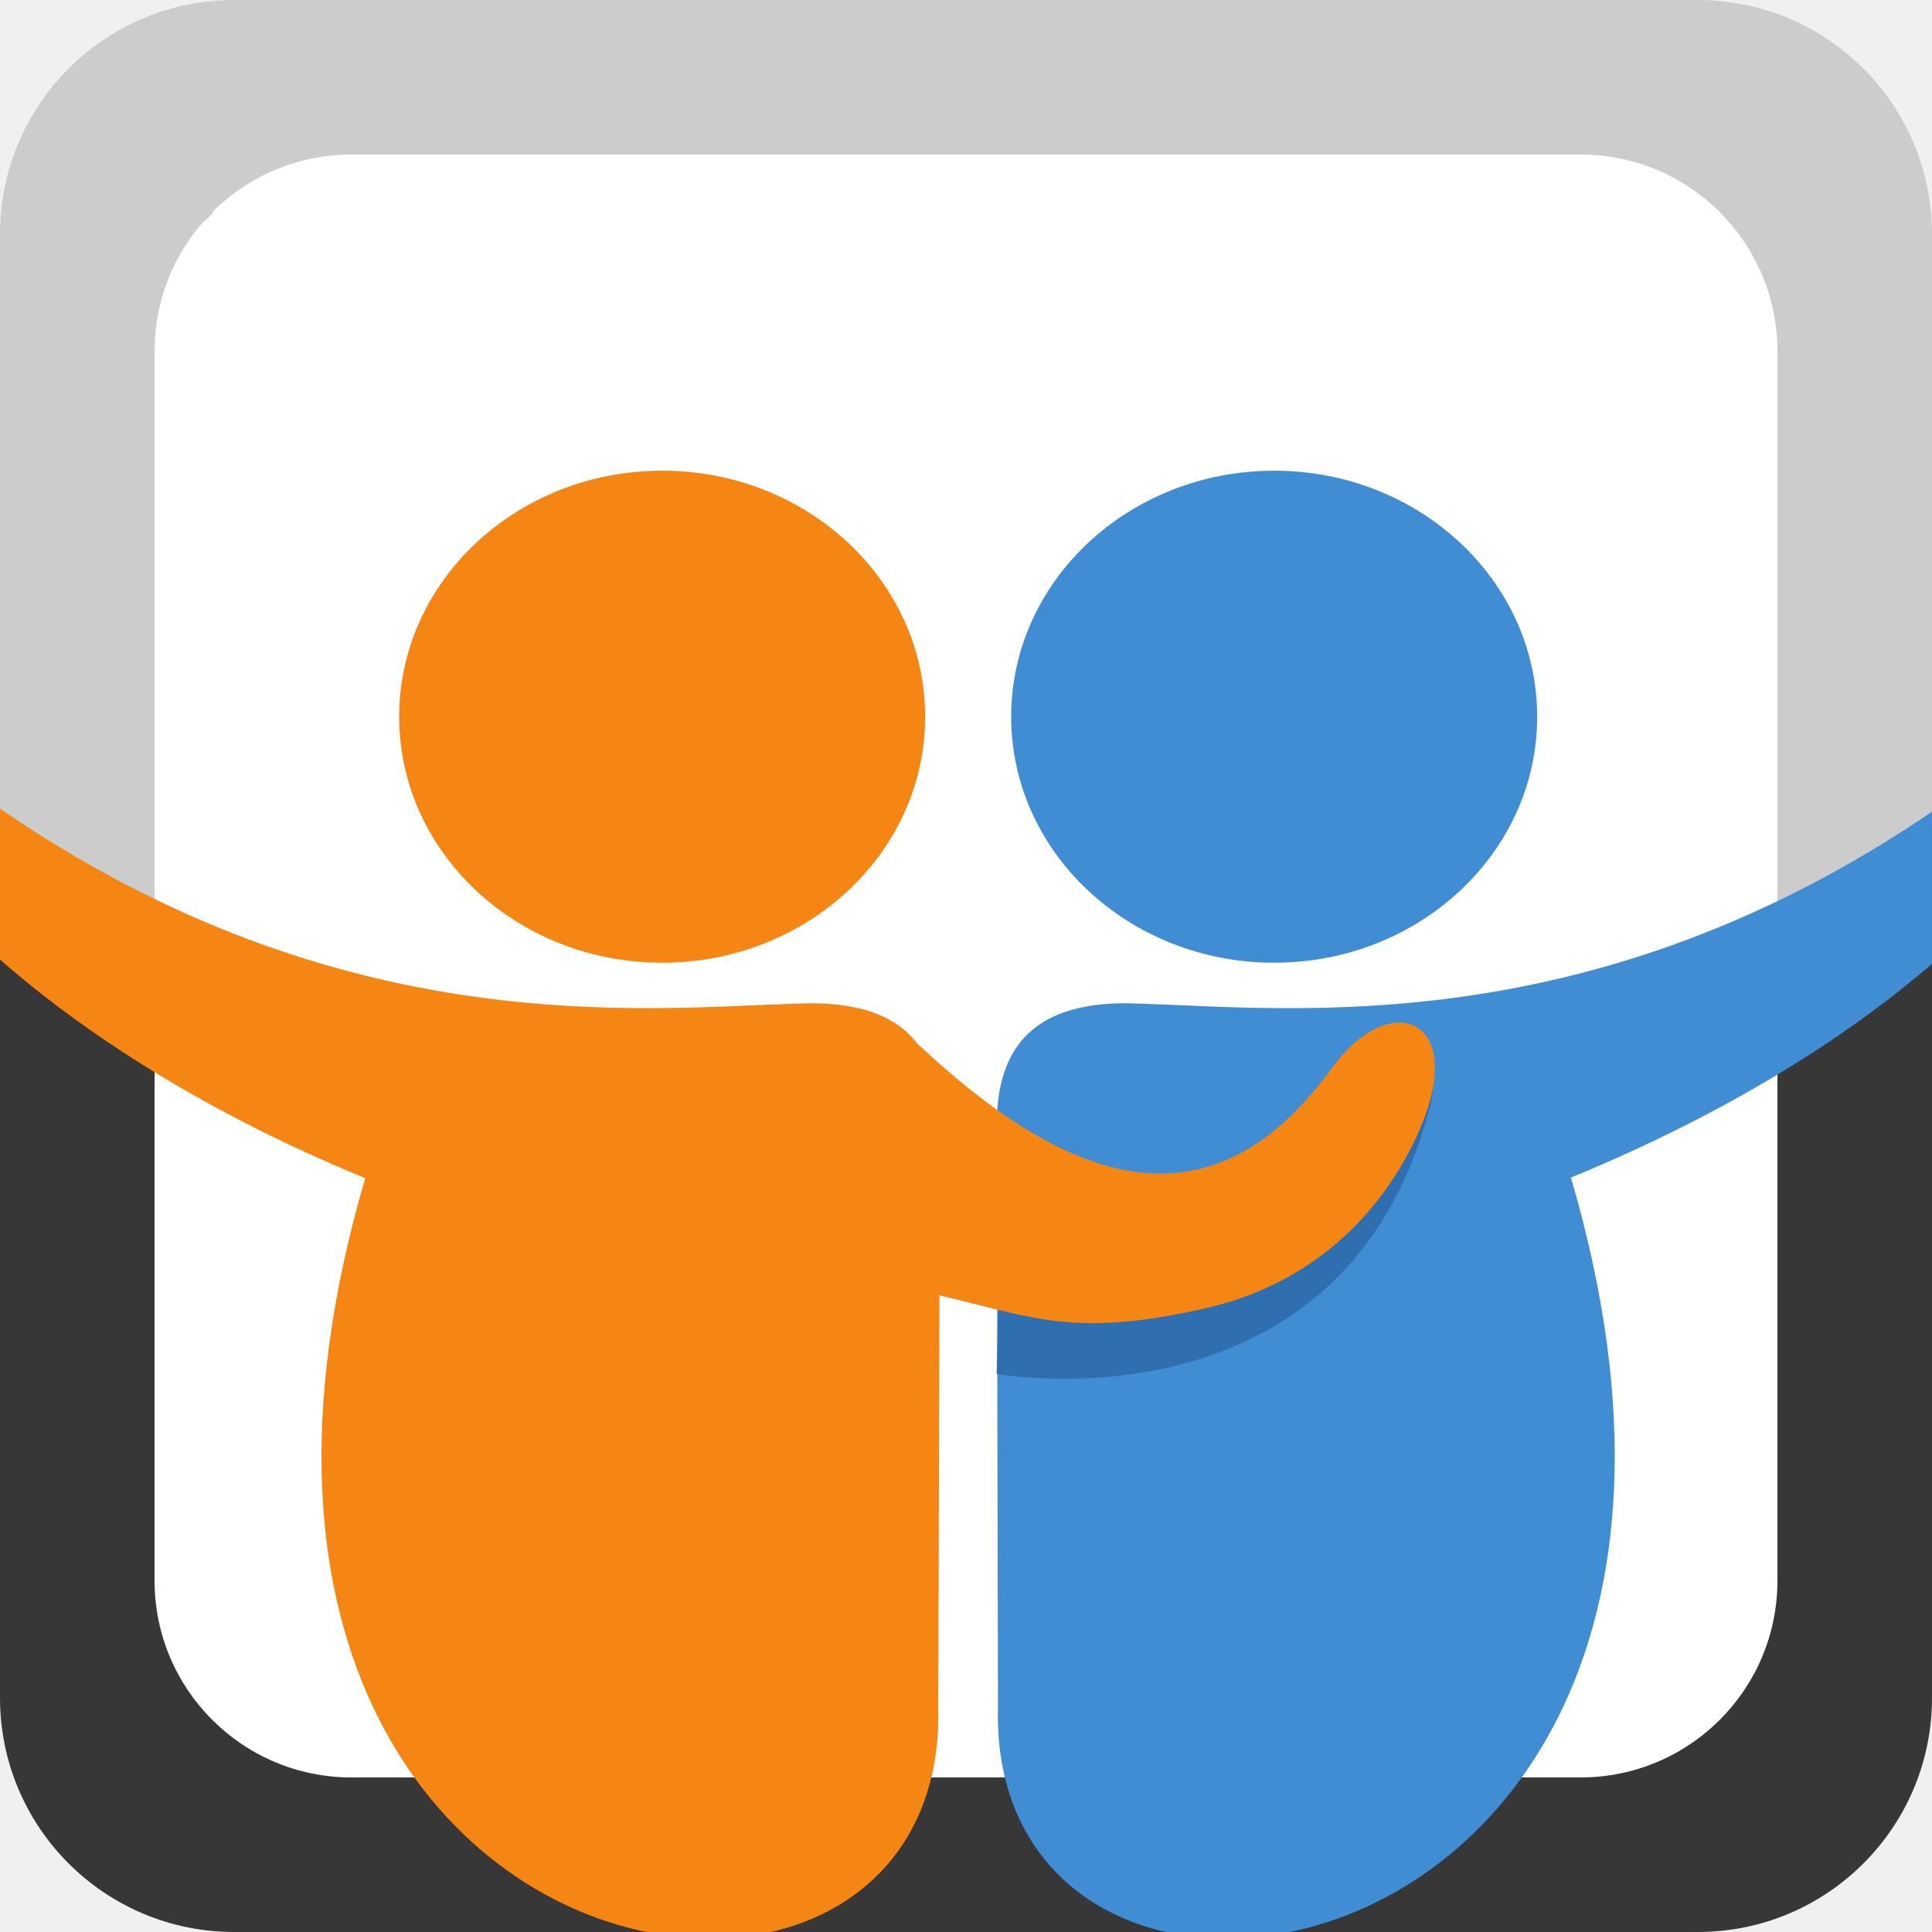
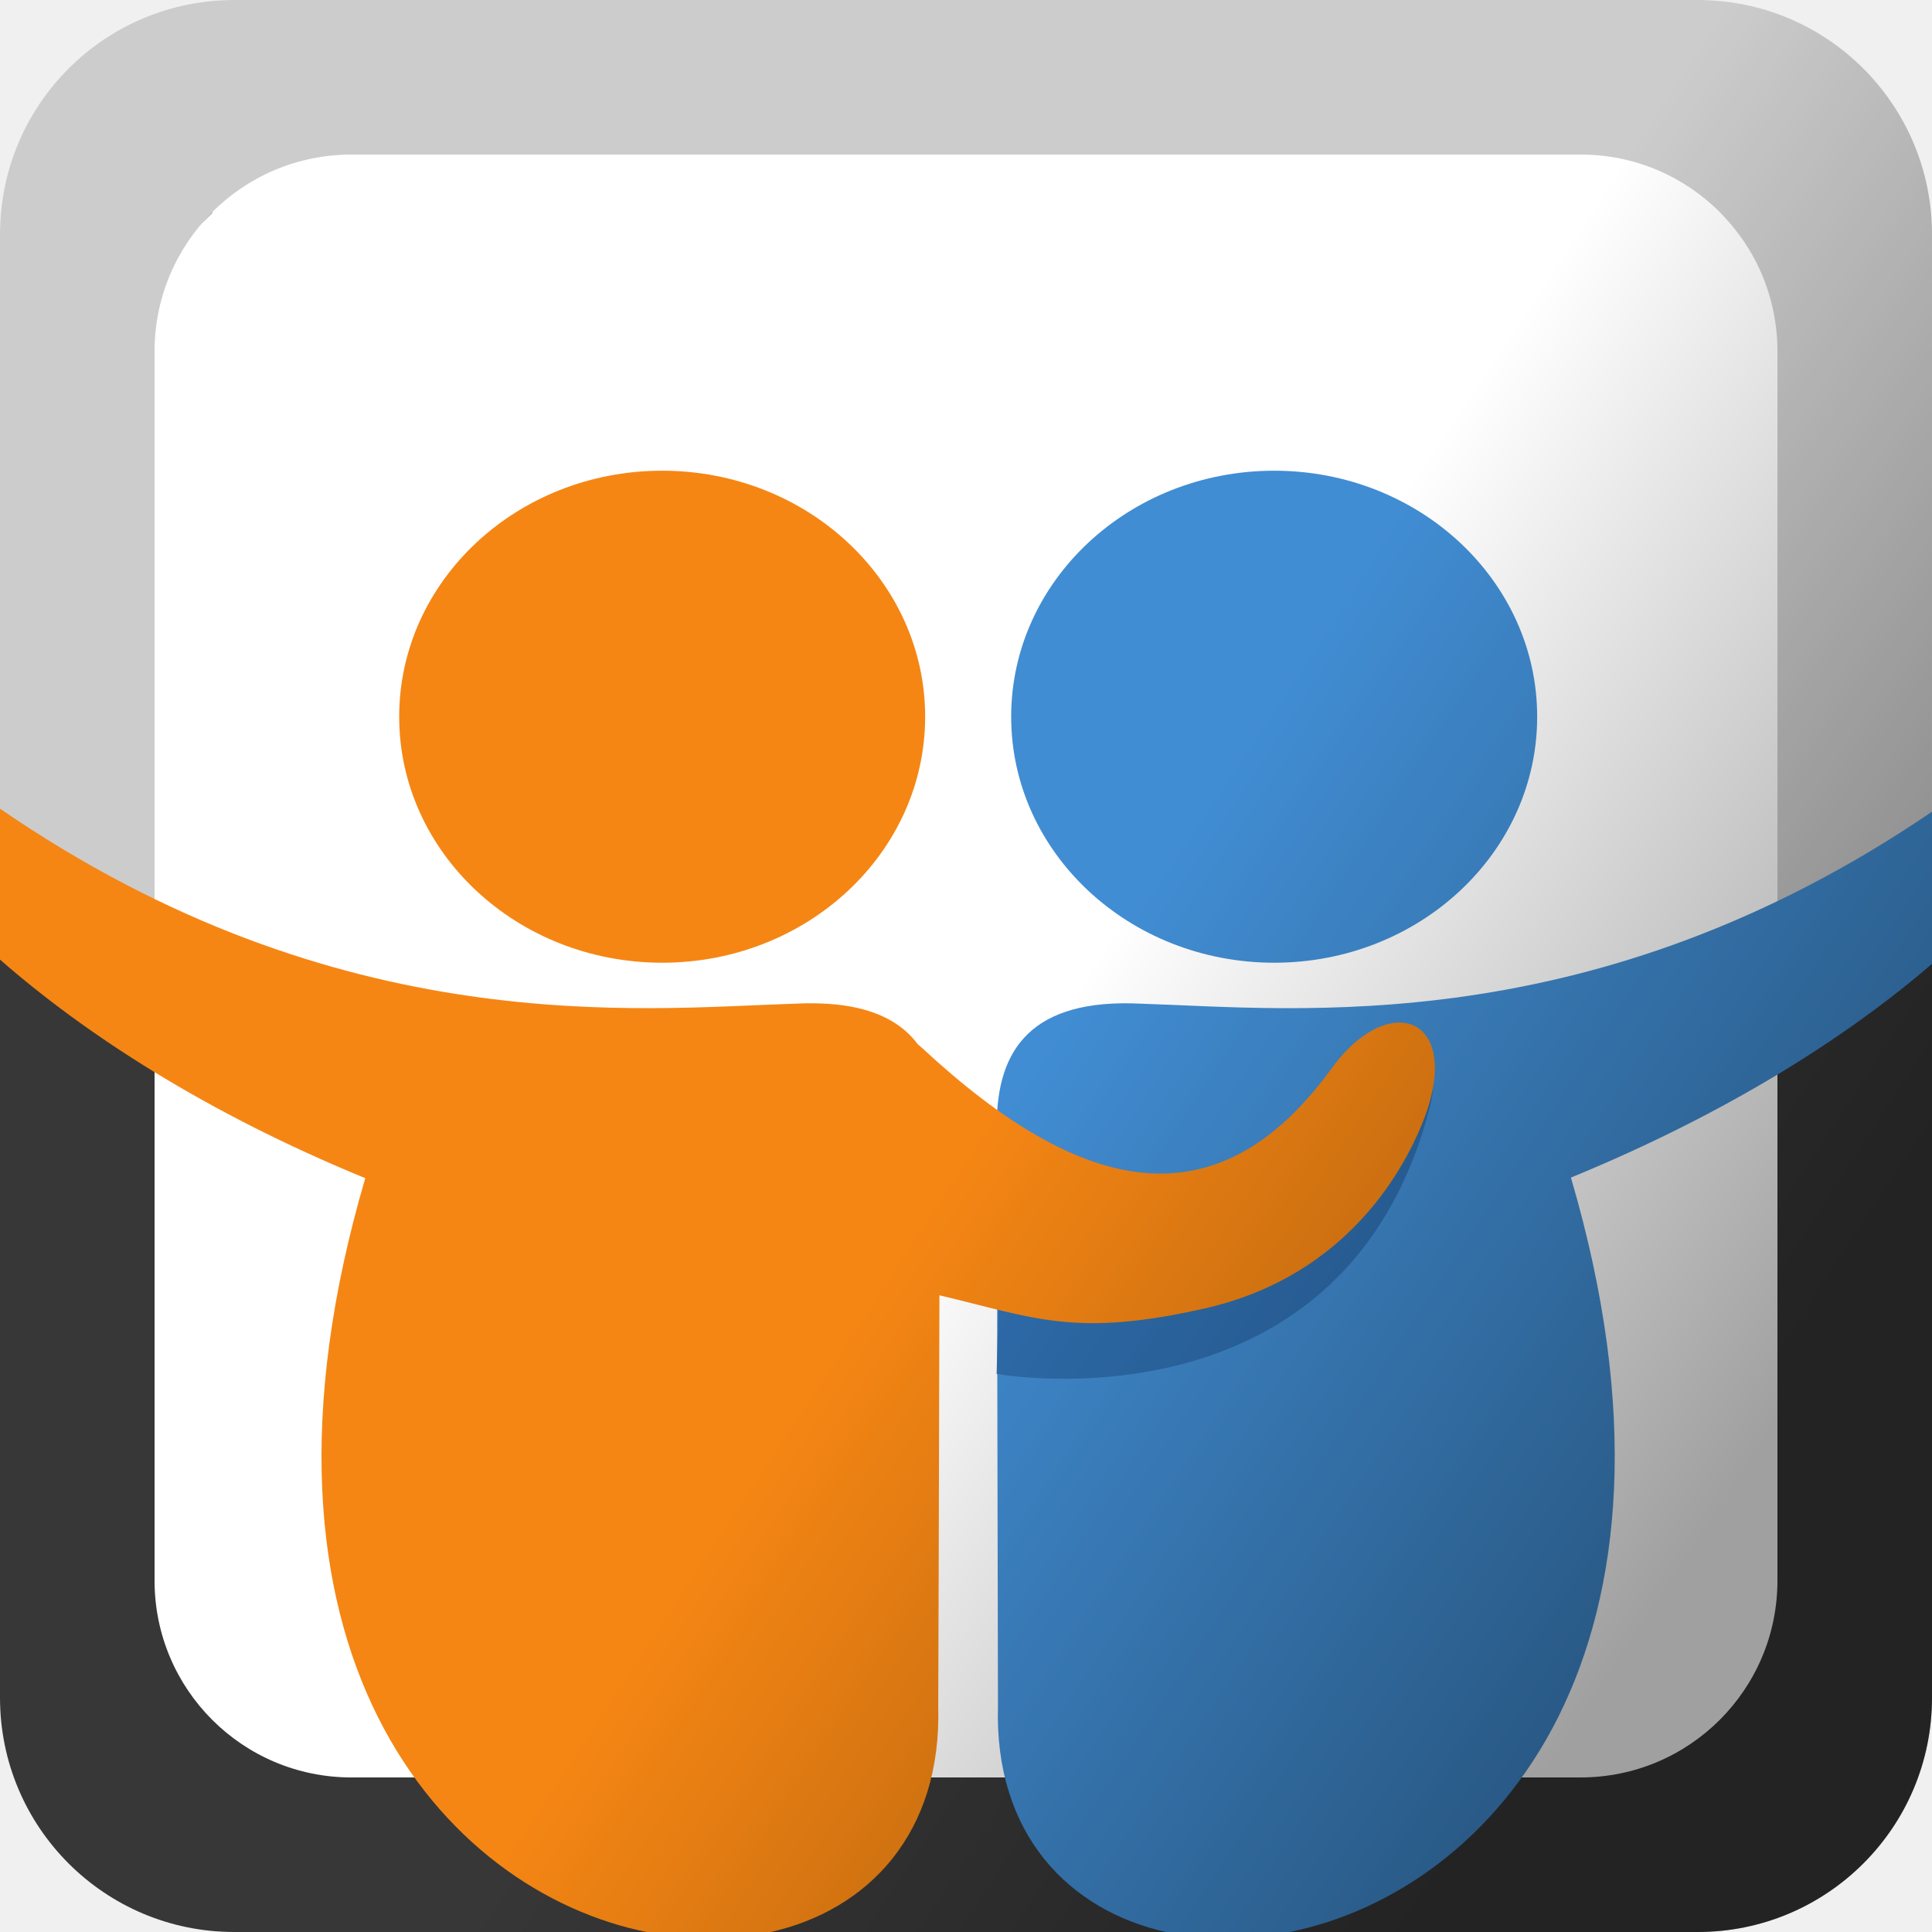
- <svg xmlns="http://www.w3.org/2000/svg" width="100" height="100" id="svg2" version="1.1">
+ <svg xmlns="http://www.w3.org/2000/svg" xmlns:xlink="http://www.w3.org/1999/xlink" width="100" height="100" id="svg2" version="1.1">
  <defs id="defs4">
    <clipPath id="clipPath3580" clipPathUnits="userSpaceOnUse">
      <path id="path3582" d="M 443.785,544.898 C 409.242,434 402.398,341.109 414.262,265.391 c 13.515,-48.692 35.187,-96.52 67.871,-141.539 -65.863,111.347 -79.891,265 -38.348,421.046" />
    </clipPath>
    <clipPath id="clipPath3570" clipPathUnits="userSpaceOnUse">
      <path id="path3572" d="M 0,1862.52 0,0 l 7424.77,0 0,1862.52 -7424.77,0 z" />
    </clipPath>
    <clipPath id="clipPath3496" clipPathUnits="userSpaceOnUse">
      <path id="path3498" d="m 720.762,709.41 c -104.77,0 -226.403,-28.449 -255.473,-102.609 -8.109,-21.27 -15.238,-41.86 -21.504,-61.903 C 402.242,388.852 416.27,235.199 482.133,123.852 449.449,168.871 427.777,216.699 414.262,265.391 442.035,88.16 572.156,4.75 689.004,4.75 c 106.68,0 202.281,69.488 198.941,200.43 0,-0.102 0,-0.16 0,-0.16 -0.058,0 -1.785,211.699 -2.871,346.261 -0.508,62.77 -0.902,108.84 -0.902,108.84 -0.246,18.859 -31.336,33.77 -76.567,42.039 -25.457,4.66 -55.386,7.25 -86.843,7.25" />
    </clipPath>
    <clipPath id="clipPath3478" clipPathUnits="userSpaceOnUse">
      <path id="path3480" d="M 0,1862.52 0,0 l 7424.77,0 0,1862.52 -7424.77,0 z" />
    </clipPath>
    <clipPath id="clipPath3442" clipPathUnits="userSpaceOnUse">
      <path id="path3444" d="m 1188.35,1282.19 c -4.92,0 -10.18,-0.26 -15.7,-0.78 -171.11,-17.3 -194.041,-168.77 -181.857,-238.89 0,0 39.717,185.59 183.247,185.59 88.85,0 86.35,54.11 14.31,54.08" />
    </clipPath>
    <clipPath id="clipPath3304" clipPathUnits="userSpaceOnUse">
      <path id="path3306" d="m 1185.26,1300.13 c -121.54,0 -220.194,-92.58 -220.194,-206.2 0,-114.055 98.654,-206.153 220.194,-206.153 121.57,0 220.2,92.098 220.2,206.153 0,113.62 -98.63,206.2 -220.2,206.2 M 990.793,1042.52 c -12.184,70.12 10.747,221.59 181.857,238.89 5.52,0.52 10.78,0.78 15.7,0.78 72.04,0.03 74.54,-54.08 -14.31,-54.08 -143.53,0 -183.247,-185.59 -183.247,-185.59" />
    </clipPath>
    <clipPath id="clipPath3294" clipPathUnits="userSpaceOnUse">
      <path id="path3296" d="M 0,1862.52 0,0 l 7424.77,0 0,1862.52 -7424.77,0 z" />
    </clipPath>
    <clipPath id="clipPath3270" clipPathUnits="userSpaceOnUse">
      <path id="path3272" d="m 669.473,1282.19 c -4.922,0 -10.192,-0.26 -15.766,-0.78 -171.113,-17.3 -194.019,-168.77 -181.867,-238.89 0,0 39.746,185.59 183.73,185.59 88.434,0 86.301,54.11 13.903,54.08" />
    </clipPath>
    <clipPath id="clipPath3196" clipPathUnits="userSpaceOnUse">
      <path id="path3198" d="m 667.719,1296.36 c -120.606,0 -218.778,-91.64 -218.778,-204.76 0,-113.147 98.172,-204.768 218.778,-204.768 120.636,0 218.797,91.621 218.797,204.768 0,113.12 -98.161,204.76 -218.797,204.76 M 471.84,1042.52 c -12.152,70.12 10.754,221.59 181.867,238.89 5.574,0.52 10.844,0.78 15.766,0.78 72.398,0.03 74.531,-54.08 -13.903,-54.08 -143.984,0 -183.73,-185.59 -183.73,-185.59" />
    </clipPath>
    <clipPath id="clipPath3186" clipPathUnits="userSpaceOnUse">
      <path id="path3188" d="M 0,1862.52 0,0 l 7424.77,0 0,1862.52 -7424.77,0 z" />
    </clipPath>
    <clipPath id="clipPath3048" clipPathUnits="userSpaceOnUse">
      <path id="path3050" d="m 1178.69,722.762 c -85.91,0 -168.89,-15.774 -202.749,-38.25 35.719,-20 69.859,-30.641 102.429,-30.641 46.29,0 89.41,21.52 129.49,68.277 -9.72,0.411 -19.47,0.614 -29.17,0.614 m 129.37,-13.953 c -53.21,-201.95 -221.93,-230.118 -311.697,-230.118 -15.215,0 -28.175,0.821 -37.922,1.739 C 957.438,353.148 956.223,206 956.191,206 c 0,0 0,0.059 0,0.148 C 952.848,74.59 1045.01,3.629 1151.24,3.629 c 19.05,0 38.58,2.332 58.08,6.941 62.65,14.879 125.08,54.039 171.65,119.371 72.27,101.43 106.32,266.039 43.67,501.149 -15.47,39.262 -60.4,64.012 -116.58,77.719" />
    </clipPath>
    <clipPath id="clipPath3012" clipPathUnits="userSpaceOnUse">
      <path id="path3014" d="M 0,1862.52 0,0 l 7424.77,0 0,1862.52 -7424.77,0 z" />
    </clipPath>
    <clipPath id="clipPath4496" clipPathUnits="userSpaceOnUse">
      <path id="path4498" d="m 0,5952.76 8418.9,0 L 8418.9,0 0,0 0,5952.76 z" />
    </clipPath>
    <clipPath id="clipPath4476" clipPathUnits="userSpaceOnUse">
      <path id="path4478" d="m 878.879,2529.25 c 13.519,-48.7 35.18,-96.52 67.871,-141.54 l 0,0 c -65.871,111.35 -79.898,264.99 -38.352,421.05 l 0,0 c -34.546,-110.9 -41.378,-203.79 -29.519,-279.51" />
    </clipPath>
    <clipPath id="clipPath4466" clipPathUnits="userSpaceOnUse">
      <path id="path4468" d="m 0,5952.76 8418.9,0 L 8418.9,0 0,0 0,5952.76 z" />
    </clipPath>
    <clipPath id="clipPath4392" clipPathUnits="userSpaceOnUse">
      <path id="path4394" d="m 929.898,2870.66 c -8.109,-21.28 -15.238,-41.86 -21.5,-61.9 l 0,0 c -41.546,-156.06 -27.519,-309.7 38.352,-421.05 l 0,0 c -32.691,45.02 -54.352,92.84 -67.871,141.54 l 0,0 C 906.648,2352.02 1036.77,2268.6 1153.62,2268.6 l 0,0 c 106.68,0 202.27,69.49 198.94,200.43 l 0,0 0,-0.15 c -0.06,0 -1.79,211.7 -2.88,346.26 l 0,0 c -0.5,62.77 -0.9,108.83 -0.9,108.83 l 0,0 c -0.24,18.87 -31.33,33.77 -76.56,42.04 l 0,0 c -25.46,4.67 -55.39,7.26 -86.85,7.26 l 0,0 c -104.77,0 -226.39,-28.45 -255.472,-102.61" />
    </clipPath>
    <clipPath id="clipPath4374" clipPathUnits="userSpaceOnUse">
      <path id="path4376" d="m 0,5952.76 8418.9,0 L 8418.9,0 0,0 0,5952.76 z" />
    </clipPath>
    <clipPath id="clipPath4338" clipPathUnits="userSpaceOnUse">
      <path id="path4340" d="m 1652.97,3546.04 c -4.93,0 -10.19,-0.26 -15.71,-0.77 l 0,0 c -171.11,-17.31 -194.04,-168.77 -181.85,-238.9 l 0,0 c 0,0 39.71,185.59 183.25,185.59 l 0,0 c 88.82,0 86.33,54.08 14.36,54.08 l 0,0 c -0.02,0 -0.03,0 -0.05,0" />
    </clipPath>
    <clipPath id="clipPath4200" clipPathUnits="userSpaceOnUse">
      <path id="path4202" d="m 1429.69,3357.78 c 0,-114.05 98.64,-206.14 220.18,-206.14 l 0,0 c 121.57,0 220.2,92.09 220.2,206.14 l 0,0 c 0,113.63 -98.63,206.21 -220.2,206.21 l 0,0 c -121.54,0 -220.18,-92.58 -220.18,-206.21 m 207.57,187.49 c 5.52,0.51 10.78,0.77 15.71,0.77 l 0,0 c 72.03,0.03 74.54,-54.08 -14.31,-54.08 l 0,0 c -143.54,0 -183.25,-185.59 -183.25,-185.59 l 0,0 c -12.19,70.13 10.74,221.59 181.85,238.9" />
    </clipPath>
    <clipPath id="clipPath4190" clipPathUnits="userSpaceOnUse">
      <path id="path4192" d="m 0,5952.76 8418.9,0 L 8418.9,0 0,0 0,5952.76 z" />
    </clipPath>
    <clipPath id="clipPath4166" clipPathUnits="userSpaceOnUse">
      <path id="path4168" d="m 1134.09,3546.04 c -4.92,0 -10.2,-0.26 -15.77,-0.77 l 0,0 C 947.211,3527.96 924.301,3376.5 936.461,3306.37 l 0,0 c 0,0 39.738,185.59 183.729,185.59 l 0,0 c 88.4,0 86.29,54.08 13.95,54.08 l 0,0 c -0.02,0 -0.03,0 -0.05,0" />
    </clipPath>
    <clipPath id="clipPath4092" clipPathUnits="userSpaceOnUse">
      <path id="path4094" d="m 913.551,3355.46 c 0,-113.15 98.179,-204.78 218.789,-204.78 l 0,0 c 120.63,0 218.79,91.63 218.79,204.78 l 0,0 c 0,113.12 -98.16,204.75 -218.79,204.75 l 0,0 c -120.61,0 -218.789,-91.63 -218.789,-204.75 m 204.769,189.81 c 5.57,0.51 10.85,0.77 15.77,0.77 l 0,0 c 72.4,0.03 74.53,-54.08 -13.9,-54.08 l 0,0 c -143.991,0 -183.729,-185.59 -183.729,-185.59 l 0,0 c -12.16,70.13 10.75,221.59 181.859,238.9" />
    </clipPath>
    <clipPath id="clipPath4082" clipPathUnits="userSpaceOnUse">
      <path id="path4084" d="m 0,5952.76 8418.9,0 L 8418.9,0 0,0 0,5952.76 z" />
    </clipPath>
    <clipPath id="clipPath3944" clipPathUnits="userSpaceOnUse">
      <path id="path3946" d="m 1440.56,2948.37 c 35.71,-20 69.85,-30.64 102.43,-30.64 l 0,0 c 46.28,0 89.4,21.52 129.49,68.28 l 0,0 c -9.73,0.41 -19.47,0.61 -29.18,0.61 l 0,0 c -85.9,0 -168.88,-15.77 -202.74,-38.25 m 20.42,-205.82 c -15.22,0 -28.18,0.82 -37.93,1.74 l 0,0 c -1,-127.28 -2.21,-274.44 -2.25,-274.44 l 0,0 0,0.16 c -3.34,-131.57 88.82,-202.52 195.05,-202.52 l 0,0 c 19.05,0 38.58,2.33 58.09,6.94 l 0,0 c 62.65,14.87 125.08,54.04 171.65,119.37 l 0,0 c 72.26,101.42 106.31,266.03 43.67,501.15 l 0,0 c -15.47,39.26 -60.41,64.01 -116.58,77.72 l 0,0 c -53.21,-201.96 -221.94,-230.12 -311.7,-230.12" />
    </clipPath>
    <clipPath id="clipPath3908" clipPathUnits="userSpaceOnUse">
      <path id="path3910" d="m 0,5952.76 8418.9,0 L 8418.9,0 0,0 0,5952.76 z" />
    </clipPath>
+     <linearGradient y2="796.648" x2="334.286" y1="1009.505" x1="644.286" gradientTransform="matrix(0.1428571,0,0,0.2,0,-110.4725)" gradientUnits="userSpaceOnUse" id="linearGradient3033" xlink:href="#linearGradient5322-1" />
+     <linearGradient id="linearGradient5322-1">
+       <stop style="stop-color:#000000;stop-opacity:0.374;" offset="0" id="stop5324-6" />
+       <stop style="stop-color:#000000;stop-opacity:0;" offset="1" id="stop5326-3" />
+     </linearGradient>
+     <linearGradient y2="796.648" x2="334.286" y1="1009.505" x1="644.286" gradientTransform="matrix(0.1428571,0,0,0.2,0,841.8897)" gradientUnits="userSpaceOnUse" id="linearGradient3012" xlink:href="#linearGradient5322-1" />
+     <linearGradient xlink:href="#linearGradient5322" id="linearGradient3799" x1="-72.771" y1="98.26" x2="-108.532" y2="74.678" gradientUnits="userSpaceOnUse" gradientTransform="translate(157.2564,-12.92373)" />
+     <linearGradient id="linearGradient5322">
+       <stop style="stop-color:#000000;stop-opacity:0.374;" offset="0" id="stop5324" />
+       <stop style="stop-color:#000000;stop-opacity:0;" offset="1" id="stop5326" />
+     </linearGradient>
+     <linearGradient y2="74.678" x2="-108.532" y1="98.26" x1="-72.771" gradientTransform="translate(157.2564,939.4385)" gradientUnits="userSpaceOnUse" id="linearGradient3850" xlink:href="#linearGradient5322" />
  </defs>
  <g id="layer1" transform="translate(0,-952.3622)">
    <path style="fill:#ffffff;fill-opacity:1;display:inline" d="M 12.137,952.362 C 5.435,952.362 0,957.797 0,964.5 l 0,75.725 c 0,6.702 5.435,12.137 12.137,12.137 l 75.725,0 c 6.702,0 12.137,-5.435 12.137,-12.137 l 0,-75.725 c 0,-6.702 -5.435,-12.137 -12.137,-12.137 l -75.725,0 z" id="path3003-0" />
    <path style="fill:#000000;fill-opacity:0.784;display:inline" d="M 9.688 0.25 C 8.897 0.412 8.132 0.662 7.406 0.969 C 8.132 0.662 8.898 0.411 9.688 0.25 z M 90.312 0.25 C 91.102 0.411 91.868 0.662 92.594 0.969 C 91.868 0.662 91.103 0.412 90.312 0.25 z M 6.344 1.469 C 5.656 1.842 5.006 2.287 4.406 2.781 C 5.005 2.287 5.657 1.842 6.344 1.469 z M 93.656 1.469 C 94.343 1.842 94.995 2.287 95.594 2.781 C 94.994 2.287 94.344 1.842 93.656 1.469 z M 10.969 11 C 10.738 11.23 10.52 11.467 10.312 11.719 C 10.52 11.467 10.769 11.231 11 11 C 10.995 11.005 10.974 10.995 10.969 11 z M 89 11 C 89.462 11.461 89.883 11.958 90.25 12.5 C 89.88 11.952 89.467 11.465 89 11 z M 0 42.594 L 0 87.875 C 0 94.577 5.423 100 12.125 100 L 87.875 100 C 94.577 100 100 94.577 100 87.875 L 100 42.594 C 97.276 44.456 94.605 45.993 92 47.25 L 92 81.812 C 92 87.442 87.443 92 81.812 92 L 18.188 92 C 12.557 92 8 87.442 8 81.812 L 8 47.25 C 5.395 45.993 2.724 44.456 0 42.594 z " transform="translate(0,952.3622)" id="path7-8-6-9" />
    <path style="fill:#cccccc;fill-opacity:1;display:inline" d="m 12.125,952.362 c -6.702,0 -12.125,5.423 -12.125,12.125 l 0,30.469 c 2.724,1.862 5.395,3.399 8,4.656 l 0,-29.062 c -2e-5,-5.63 4.557,-10.188 10.188,-10.188 l 63.625,0 c 5.63,0 10.188,4.557 10.188,10.188 l 0,29.062 c 2.605,-1.257 5.276,-2.794 8,-4.656 l 0,-30.469 c 0,-6.702 -5.422,-12.125 -12.125,-12.125 z" id="path7-8-6-9-6-8-4" />
    <path style="fill:#418dd3;fill-opacity:1;fill-rule:nonzero;stroke:none" d="m 100,994.375 c -17.536,11.942 -32.983,10.187 -40.938,9.938 -5.644,-0.283 -7.469,2.34 -7.469,6.281 0,-10e-5 0.062,30.684 0.062,30.062 -0.199,6.627 3.661,10.6 8.75,11.719 l 6.281,0 c 10.625,-2.104 21.788,-14.661 14.625,-39.062 8.136,-3.34 14.323,-7.299 18.688,-11.062 l 0,-7.875 z" id="path3042-3" />
    <path id="path3482" style="fill:#2f6fb0;fill-opacity:1;fill-rule:nonzero;stroke:none" d="m 51.586,1023.474 c 0,0 18.178,3.32 22.488,-14.066 0.596,-3.345 -1.077,-2.947 -2.439,-0.991 -1.361,1.954 -13.981,10.179 -19.935,10.549 l -0.114,4.508" />
    <path style="fill:#f58614;fill-opacity:1;fill-rule:nonzero;stroke:none" d="m 0,994.219 0,7.812 c 4.379,3.831 10.614,7.909 18.906,11.313 -7.16,24.391 4.005,36.923 14.625,39.031 l 6.312,0 c 5.078,-1.128 8.918,-5.102 8.719,-11.719 0,0.44 0.046,-12.302 0.062,-21.25 4.934,1.167 7.021,2.215 13.844,0.656 6.551,-1.53 9.764,-6.183 11.125,-9.5 2.27,-5.529 -1.653,-7.073 -4.688,-2.875 -5.9,8.11 -12.903,6.593 -21.156,-1.062 -0.084,-0.079 -0.168,-0.145 -0.25,-0.219 -1.095,-1.466 -3.093,-2.257 -6.344,-2.094 C 33.168,1004.563 17.627,1006.327 0,994.219 z" id="path3042" />
    <g id="g7596" transform="matrix(0.4852773,0,0,0.4852773,-230.6824,653.8942)">
      <path d="m 574.039,691.491 c 0,14.495 -12.562,26.239 -28.049,26.239 -15.486,0 -28.05,-11.745 -28.05,-26.239 0,-14.492 12.564,-26.239 28.05,-26.239 15.487,0 28.049,11.746 28.049,26.239" style="fill:#f58614;fill-opacity:1;fill-rule:nonzero;stroke:none" id="path3190" />
      <g transform="matrix(0.125,0,0,-0.125,462.8155,828.1747)" clip-path="url(#clipPath3294)" id="g3292">
        <path id="path3298" style="fill:#418dd3;fill-opacity:1;fill-rule:nonzero;stroke:none" d="m 963.188,1093.47 c 0,-115.958 100.532,-209.915 224.422,-209.915 123.88,0 224.41,93.957 224.41,209.915 0,115.94 -100.53,209.91 -224.41,209.91 -123.89,0 -224.422,-93.97 -224.422,-209.91" />
      </g>
    </g>
+     <path style="fill:url(#linearGradient3850);fill-opacity:1;display:inline" d="M 12.137,952.362 C 5.435,952.362 -1.9999945e-5,957.797 0,964.5 l 0,75.725 c 0,6.702 5.435,12.137 12.137,12.137 l 75.725,0 c 6.702,0 12.137,-5.435 12.137,-12.137 l 0,-75.725 c 0,-6.702 -5.435,-12.137 -12.137,-12.137 z" id="path7-8-6-9-9" />
  </g>
</svg>
